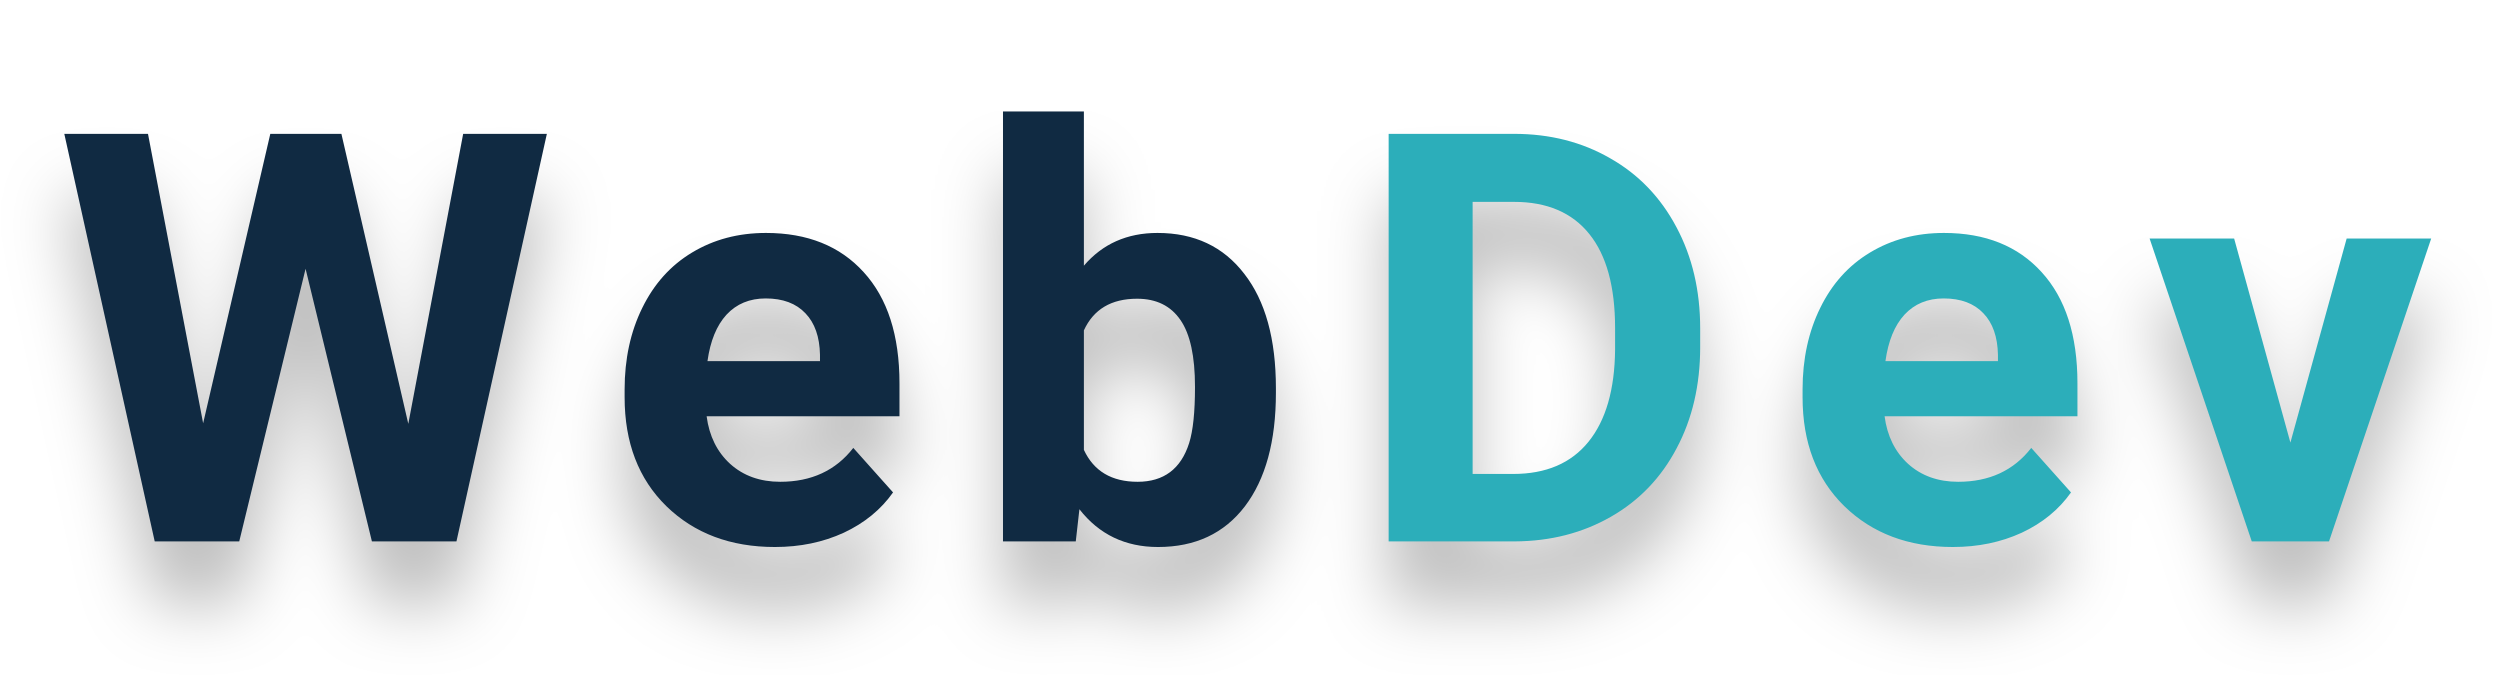
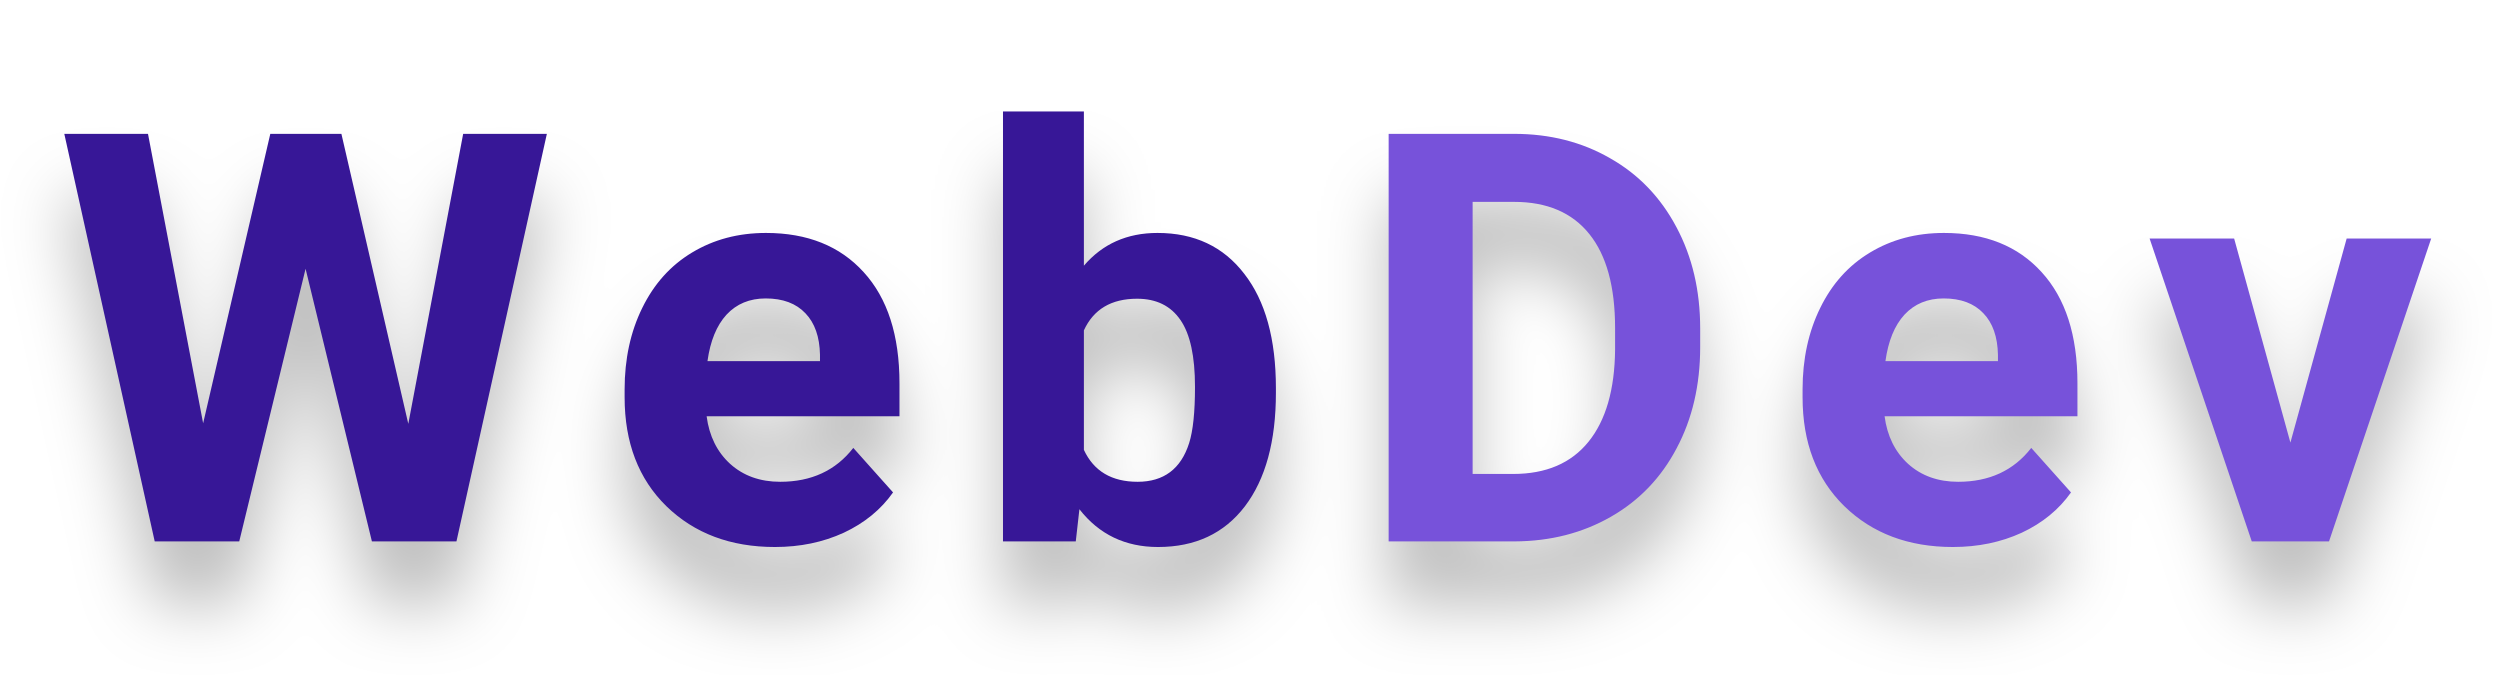
<svg xmlns="http://www.w3.org/2000/svg" width="157" height="43" viewBox="0 0 157 43" fill="none">
  <g filter="url(#filter0_d)">
-     <path d="M25.641 26.617L29.087 8.406H34.343L28.665 34H23.356L19.19 16.879L15.024 34H9.716L4.038 8.406H9.294L12.757 26.582L16.975 8.406H21.44L25.641 26.617ZM48.665 34.352C45.876 34.352 43.603 33.496 41.845 31.785C40.099 30.074 39.226 27.795 39.226 24.947V24.455C39.226 22.545 39.595 20.84 40.333 19.34C41.072 17.828 42.114 16.668 43.462 15.859C44.822 15.039 46.368 14.629 48.103 14.629C50.704 14.629 52.749 15.449 54.237 17.09C55.737 18.73 56.487 21.057 56.487 24.068V26.143H44.376C44.54 27.385 45.032 28.381 45.853 29.131C46.685 29.881 47.734 30.256 48.999 30.256C50.956 30.256 52.486 29.547 53.587 28.129L56.083 30.924C55.322 32.002 54.29 32.846 52.989 33.455C51.689 34.053 50.247 34.352 48.665 34.352ZM48.085 18.742C47.077 18.742 46.257 19.082 45.624 19.762C45.003 20.441 44.605 21.414 44.429 22.68H51.495V22.275C51.472 21.15 51.167 20.283 50.581 19.674C49.995 19.053 49.163 18.742 48.085 18.742ZM80.127 24.666C80.127 27.713 79.476 30.092 78.175 31.803C76.875 33.502 75.058 34.352 72.726 34.352C70.664 34.352 69.017 33.56 67.787 31.979L67.558 34H62.988V7H68.068V16.686C69.24 15.315 70.781 14.629 72.691 14.629C75.011 14.629 76.828 15.484 78.14 17.195C79.465 18.895 80.127 21.291 80.127 24.385V24.666ZM75.046 24.297C75.046 22.375 74.742 20.975 74.132 20.096C73.523 19.205 72.615 18.76 71.408 18.76C69.791 18.76 68.677 19.422 68.068 20.746V28.252C68.689 29.588 69.814 30.256 71.443 30.256C73.084 30.256 74.162 29.447 74.677 27.83C74.923 27.057 75.046 25.879 75.046 24.297Z" fill="#102A42" />
-     <path d="M87.207 34V8.406H95.082C97.332 8.406 99.342 8.916 101.111 9.936C102.893 10.943 104.281 12.385 105.277 14.26C106.273 16.123 106.771 18.244 106.771 20.623V21.801C106.771 24.18 106.279 26.295 105.295 28.146C104.322 29.998 102.945 31.434 101.164 32.453C99.383 33.473 97.373 33.988 95.135 34H87.207ZM92.481 12.678V29.764H95.029C97.092 29.764 98.668 29.09 99.758 27.742C100.848 26.395 101.404 24.467 101.428 21.959V20.605C101.428 18.004 100.889 16.035 99.811 14.699C98.732 13.352 97.156 12.678 95.082 12.678H92.481ZM122.641 34.352C119.852 34.352 117.579 33.496 115.821 31.785C114.075 30.074 113.202 27.795 113.202 24.947V24.455C113.202 22.545 113.571 20.84 114.309 19.34C115.047 17.828 116.09 16.668 117.438 15.859C118.797 15.039 120.344 14.629 122.079 14.629C124.68 14.629 126.725 15.449 128.213 17.09C129.713 18.73 130.463 21.057 130.463 24.068V26.143H118.352C118.516 27.385 119.008 28.381 119.829 29.131C120.661 29.881 121.709 30.256 122.975 30.256C124.932 30.256 126.461 29.547 127.563 28.129L130.059 30.924C129.297 32.002 128.266 32.846 126.965 33.455C125.664 34.053 124.223 34.352 122.641 34.352ZM122.061 18.742C121.053 18.742 120.233 19.082 119.6 19.762C118.979 20.441 118.58 21.414 118.405 22.68H125.471V22.275C125.448 21.15 125.143 20.283 124.557 19.674C123.971 19.053 123.139 18.742 122.061 18.742ZM143.837 27.795L147.37 14.98H152.679L146.262 34H141.411L134.995 14.98H140.304L143.837 27.795Z" fill="#2CAEBA" />
+     <path d="M25.641 26.617L29.087 8.406H34.343L28.665 34H23.356L19.19 16.879L15.024 34H9.716L4.038 8.406H9.294L12.757 26.582L16.975 8.406H21.44L25.641 26.617ZM48.665 34.352C45.876 34.352 43.603 33.496 41.845 31.785C40.099 30.074 39.226 27.795 39.226 24.947V24.455C39.226 22.545 39.595 20.84 40.333 19.34C41.072 17.828 42.114 16.668 43.462 15.859C44.822 15.039 46.368 14.629 48.103 14.629C50.704 14.629 52.749 15.449 54.237 17.09C55.737 18.73 56.487 21.057 56.487 24.068V26.143H44.376C44.54 27.385 45.032 28.381 45.853 29.131C46.685 29.881 47.734 30.256 48.999 30.256C50.956 30.256 52.486 29.547 53.587 28.129L56.083 30.924C55.322 32.002 54.29 32.846 52.989 33.455C51.689 34.053 50.247 34.352 48.665 34.352ZM48.085 18.742C47.077 18.742 46.257 19.082 45.624 19.762C45.003 20.441 44.605 21.414 44.429 22.68H51.495V22.275C51.472 21.15 51.167 20.283 50.581 19.674C49.995 19.053 49.163 18.742 48.085 18.742ZM80.127 24.666C80.127 27.713 79.476 30.092 78.175 31.803C76.875 33.502 75.058 34.352 72.726 34.352C70.664 34.352 69.017 33.56 67.787 31.979L67.558 34H62.988V7H68.068V16.686C69.24 15.315 70.781 14.629 72.691 14.629C75.011 14.629 76.828 15.484 78.14 17.195C79.465 18.895 80.127 21.291 80.127 24.385V24.666ZM75.046 24.297C75.046 22.375 74.742 20.975 74.132 20.096C73.523 19.205 72.615 18.76 71.408 18.76C69.791 18.76 68.677 19.422 68.068 20.746V28.252C68.689 29.588 69.814 30.256 71.443 30.256C73.084 30.256 74.162 29.447 74.677 27.83C74.923 27.057 75.046 25.879 75.046 24.297Z" fill="#371797" />
+     <path d="M87.207 34V8.406H95.082C97.332 8.406 99.342 8.916 101.111 9.936C102.893 10.943 104.281 12.385 105.277 14.26C106.273 16.123 106.771 18.244 106.771 20.623V21.801C106.771 24.18 106.279 26.295 105.295 28.146C104.322 29.998 102.945 31.434 101.164 32.453C99.383 33.473 97.373 33.988 95.135 34H87.207ZM92.481 12.678V29.764H95.029C97.092 29.764 98.668 29.09 99.758 27.742C100.848 26.395 101.404 24.467 101.428 21.959V20.605C101.428 18.004 100.889 16.035 99.811 14.699C98.732 13.352 97.156 12.678 95.082 12.678H92.481ZM122.641 34.352C119.852 34.352 117.579 33.496 115.821 31.785C114.075 30.074 113.202 27.795 113.202 24.947V24.455C113.202 22.545 113.571 20.84 114.309 19.34C115.047 17.828 116.09 16.668 117.438 15.859C118.797 15.039 120.344 14.629 122.079 14.629C124.68 14.629 126.725 15.449 128.213 17.09C129.713 18.73 130.463 21.057 130.463 24.068V26.143H118.352C118.516 27.385 119.008 28.381 119.829 29.131C120.661 29.881 121.709 30.256 122.975 30.256C124.932 30.256 126.461 29.547 127.563 28.129L130.059 30.924C129.297 32.002 128.266 32.846 126.965 33.455C125.664 34.053 124.223 34.352 122.641 34.352ZM122.061 18.742C121.053 18.742 120.233 19.082 119.6 19.762C118.979 20.441 118.58 21.414 118.405 22.68H125.471V22.275C125.448 21.15 125.143 20.283 124.557 19.674C123.971 19.053 123.139 18.742 122.061 18.742ZM143.837 27.795L147.37 14.98H152.679L146.262 34H141.411L134.995 14.98H140.304L143.837 27.795Z" fill="#7752da" />
  </g>
  <defs>
    <filter id="filter0_d" x="0.038" y="7" width="156.641" height="35.352" filterUnits="userSpaceOnUse" color-interpolation-filters="sRGB">
      <feFlood flood-opacity="0" result="BackgroundImageFix" />
      <feColorMatrix in="SourceAlpha" type="matrix" values="0 0 0 0 0 0 0 0 0 0 0 0 0 0 0 0 0 0 127 0" />
      <feOffset dy="4" />
      <feGaussianBlur stdDeviation="2" />
      <feColorMatrix type="matrix" values="0 0 0 0 0 0 0 0 0 0 0 0 0 0 0 0 0 0 0.25 0" />
      <feBlend mode="normal" in2="BackgroundImageFix" result="effect1_dropShadow" />
      <feBlend mode="normal" in="SourceGraphic" in2="effect1_dropShadow" result="shape" />
    </filter>
  </defs>
</svg>
